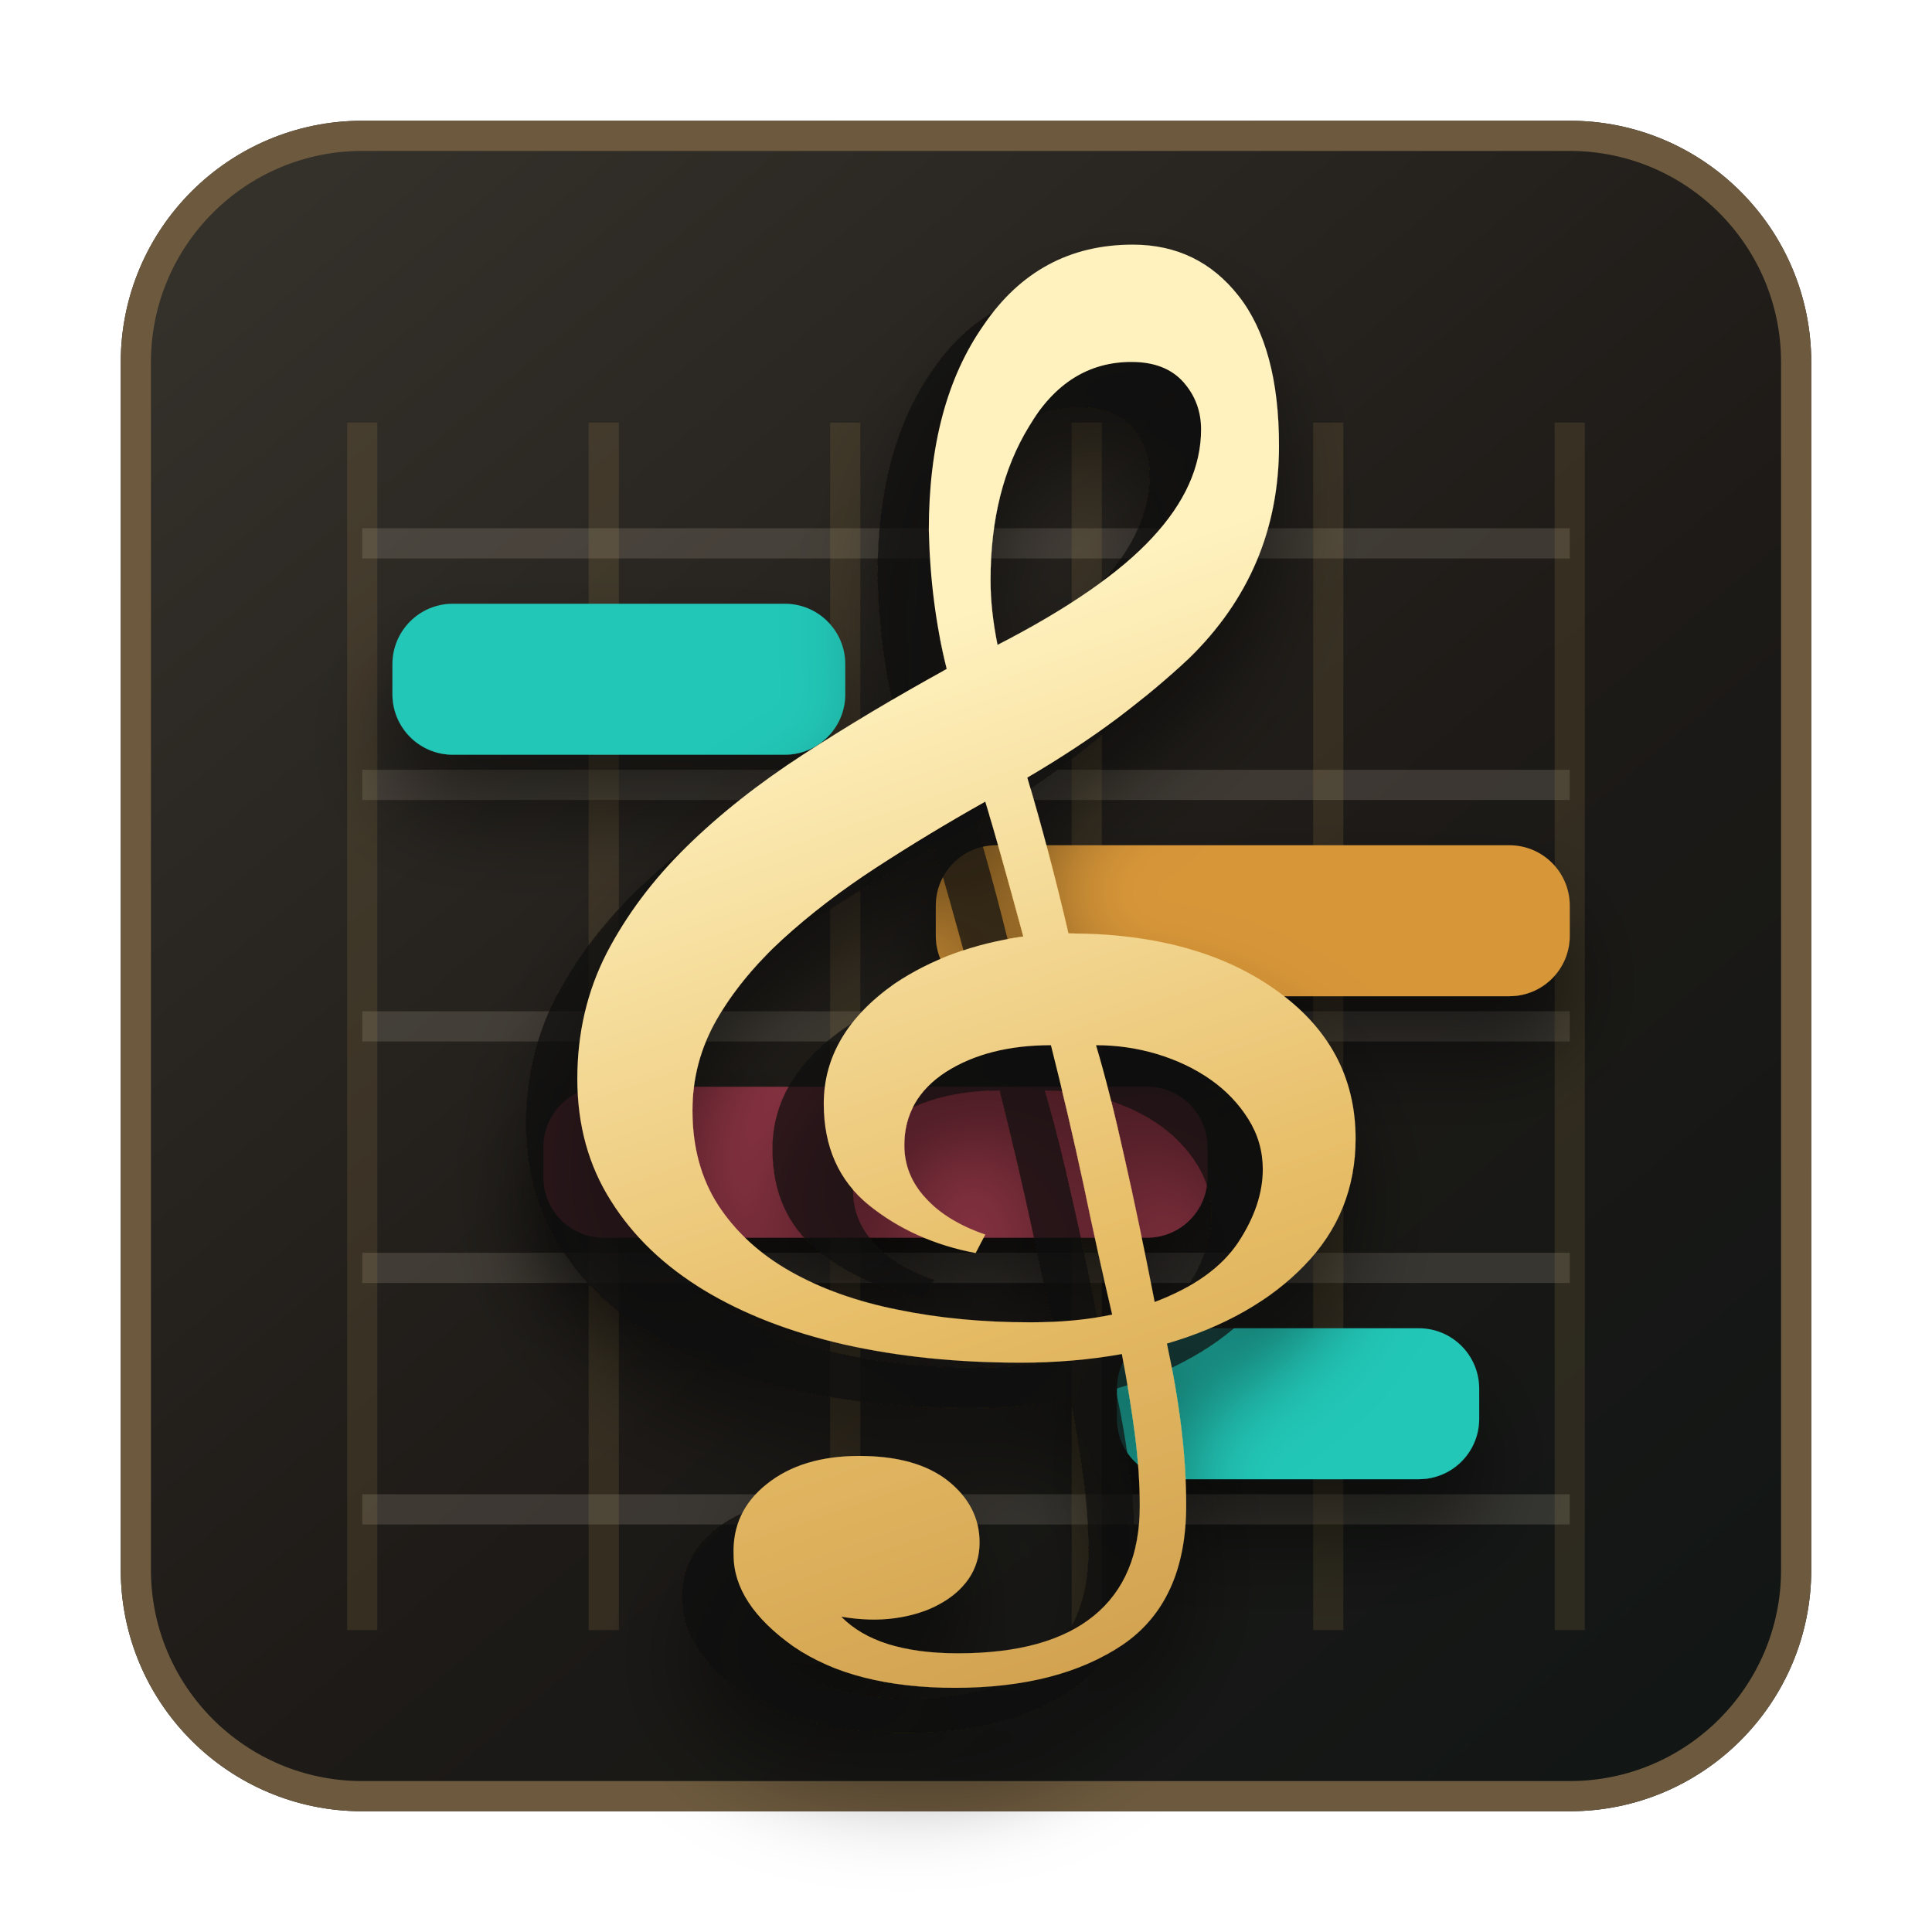
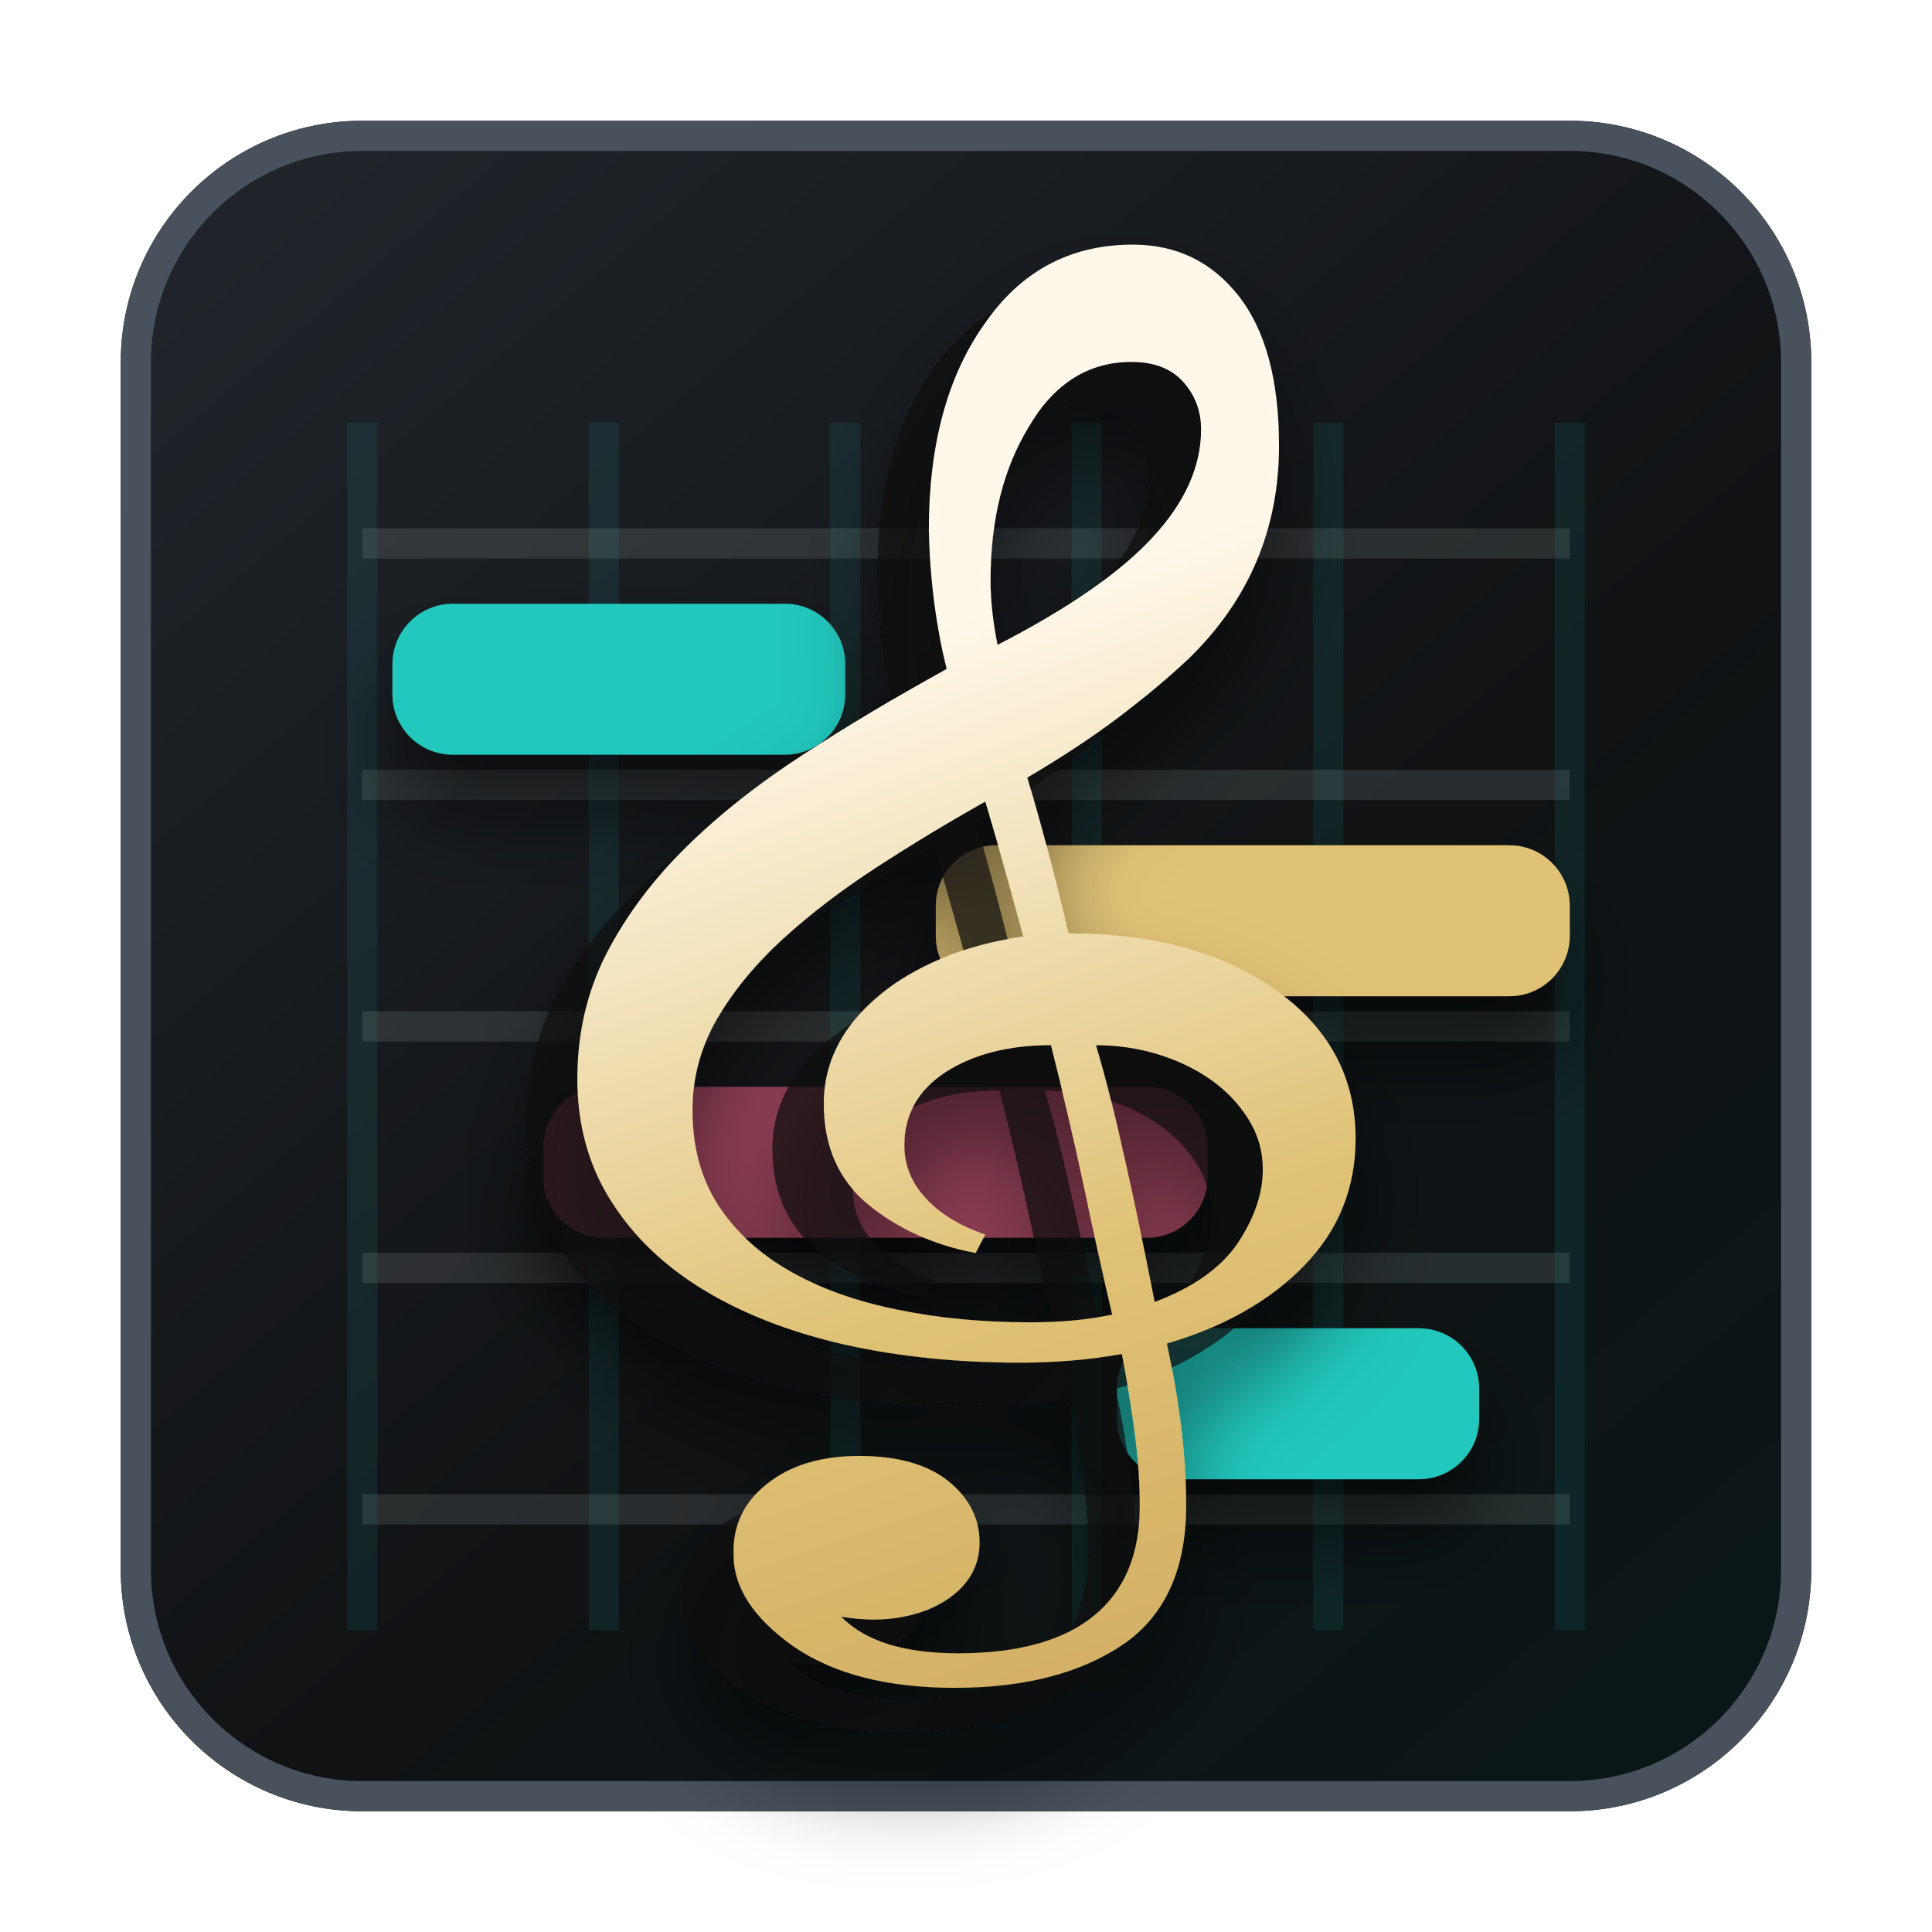
<svg xmlns="http://www.w3.org/2000/svg" viewBox="0 0 64 64" role="img" aria-labelledby="title desc">
  <defs>
    <linearGradient id="panel" x1="10" x2="54" y1="6" y2="58" gradientUnits="userSpaceOnUse">
-       <stop stop-color="#34302a" />
-       <stop offset="0.58" stop-color="#1d1a17" />
-       <stop offset="1" stop-color="#121615" />
+       <stop stop-color="#20242a" />
+       <stop offset="0.58" stop-color="#101214" />
+       <stop offset="1" stop-color="#0b1617" />
    </linearGradient>
    <linearGradient id="clef" x1="18" x2="43" y1="9" y2="60" gradientUnits="userSpaceOnUse">
-       <stop stop-color="#fff2bf" />
-       <stop offset="0.35" stop-color="#e7bd67" />
-       <stop offset="1" stop-color="#a86d22" />
+       <stop stop-color="#fff8ea" />
+       <stop offset="0.35" stop-color="#e0c276" />
+       <stop offset="0.72" stop-color="#caa45a" />
+       <stop offset="1" stop-color="#a88037" />
    </linearGradient>
    <filter id="lift" x="-20%" y="-20%" width="140%" height="140%">
      <feDropShadow dx="0" dy="2" stdDeviation="1.4" flood-color="#000000" flood-opacity="0.5" />
    </filter>
    <path id="g-clef" d="M1.81 27.78L1.81 27.78Q1.81 25.56 2.48 23.70Q3.16 21.84 4.30 20.25Q5.44 18.66 6.97 17.25Q8.50 15.84 10.25 14.47L10.25 14.47Q9.88 12.38 9.84 9.97L9.84 9.97Q9.84 5.84 11.09 3.31L11.09 3.31Q12.34 0.69 14.50 0.69L14.50 0.69Q16 0.69 16.92 2.36Q17.84 4.03 17.84 7.22L17.84 7.22Q17.84 11.28 15.78 14.13L15.78 14.13Q15.06 15.09 14.16 16.06Q13.25 17.03 12.09 18L12.09 18Q12.59 20.38 13.03 23.06L13.03 23.06Q15.94 23.06 17.75 24.88L17.75 24.88Q19.59 26.72 19.59 29.72L19.59 29.72Q19.59 32.13 18.42 33.84Q17.25 35.56 15.28 36.38L15.28 36.38Q15.50 37.84 15.61 39.14Q15.72 40.44 15.72 41.63L15.72 41.63Q15.72 44.75 14.27 46.16Q12.81 47.56 10.44 47.56L10.44 47.56Q8.13 47.56 6.75 46.22L6.75 46.22Q5.38 44.84 5.38 43.25L5.38 43.25Q5.34 41.84 6.14 40.94Q6.94 40.03 8.25 40.03L8.25 40.03Q9.56 40.03 10.28 40.84Q11 41.66 11 42.84L11 42.84Q11 43.50 10.75 44.02Q10.50 44.53 10.06 44.86Q9.63 45.19 9.06 45.30Q8.50 45.41 7.84 45.25L7.84 45.25Q8.66 46.44 10.50 46.44L10.50 46.44Q12.56 46.44 13.61 45.22Q14.66 44 14.66 41.66L14.66 41.66Q14.66 40.56 14.55 39.34Q14.44 38.13 14.25 36.72L14.25 36.72Q13.16 37 11.94 37L11.94 37Q9.75 37 7.91 36.41Q6.06 35.81 4.70 34.64Q3.34 33.47 2.58 31.75Q1.81 30.03 1.81 27.78ZM13.38 31.25L13.38 31.25Q13.03 28.94 12.63 26.69L12.63 26.69Q11.19 26.69 10.23 27.56Q9.28 28.44 9.28 29.94L9.28 29.94Q9.28 30.91 9.77 31.66Q10.25 32.41 11.13 32.84L11.13 32.84Q11 33.19 10.91 33.44L10.91 33.44Q9.50 33.06 8.47 31.88Q7.44 30.69 7.44 28.59L7.44 28.59Q7.44 26.31 9.06 24.69L9.06 24.69Q10.31 23.50 12 23.16L12 23.16Q11.41 20.06 11.13 18.78L11.13 18.78Q9.84 19.81 8.64 20.92Q7.44 22.03 6.50 23.25Q5.56 24.47 5 25.84Q4.44 27.22 4.44 28.81L4.44 28.81Q4.44 30.59 5.03 31.89Q5.63 33.19 6.67 34.03Q7.72 34.88 9.13 35.28Q10.53 35.69 12.16 35.69L12.16 35.69Q13.19 35.69 14.03 35.44L14.03 35.44Q13.69 33.38 13.38 31.25ZM11.41 13.69L11.41 13.69Q13.84 11.91 14.95 10.20Q16.06 8.50 16.06 6.69L16.06 6.69Q16.06 5.81 15.66 5.16Q15.25 4.50 14.47 4.50L14.47 4.50Q13 4.50 12.13 6.59L12.13 6.59Q11.25 8.63 11.25 11.59L11.25 11.59Q11.25 12.56 11.41 13.69ZM17.47 30.72L17.47 30.72Q17.47 29.84 17.14 29.09Q16.81 28.34 16.28 27.81Q15.75 27.28 15.06 26.98Q14.38 26.69 13.66 26.69L13.66 26.69Q13.97 28.16 14.31 30.34L14.31 30.34Q14.63 32.34 15 35.03L15 35.03Q16.34 34.31 16.91 33.09Q17.47 31.88 17.47 30.72Z" />
  </defs>
  <rect x="4" y="4" width="56" height="56" rx="8" fill="url(#panel)" />
-   <rect x="4.5" y="4.5" width="55" height="55" rx="7.5" fill="none" stroke="#6d5a3e" />
+   <rect x="4.5" y="4.5" width="55" height="55" rx="7.5" fill="none" stroke="#48515c" />
  <g opacity="0.72">
-     <path d="M12 18h40M12 26h40M12 34h40M12 42h40M12 50h40" stroke="#f8ead0" stroke-opacity="0.2" stroke-width="1" />
-     <path d="M12 14v40M20 14v40M28 14v40M36 14v40M44 14v40M52 14v40" stroke="#e7bd67" stroke-opacity="0.16" stroke-width="1" />
+     <path d="M12 18h40M12 26h40M12 34h40M12 42h40M12 50h40" stroke="#eff3f6" stroke-opacity="0.16" stroke-width="1" />
+     <path d="M12 14v40M20 14v40M28 14v40M36 14v40M44 14v40M52 14v40" stroke="#20c7bd" stroke-opacity="0.14" stroke-width="1" />
  </g>
  <g filter="url(#lift)">
-     <rect x="13" y="20" width="15" height="5" rx="2" fill="#23c7b7" />
-     <rect x="31" y="28" width="21" height="5" rx="2" fill="#d79638" />
-     <rect x="18" y="36" width="22" height="5" rx="2" fill="#8f3444" />
-     <rect x="37" y="44" width="12" height="5" rx="2" fill="#23c7b7" />
+     <rect x="13" y="20" width="15" height="5" rx="2" fill="#20c7bd" />
+     <rect x="31" y="28" width="21" height="5" rx="2" fill="#e0c276" />
+     <rect x="18" y="36" width="22" height="5" rx="2" fill="#96435a" />
+     <rect x="37" y="44" width="12" height="5" rx="2" fill="#20c7bd" />
  </g>
  <g filter="url(#lift)">
-     <use href="#g-clef" transform="translate(14.8 8.9) scale(1.45 1.02)" fill="#17120c" opacity="0.72" />
+     <use href="#g-clef" transform="translate(14.8 8.9) scale(1.45 1.02)" fill="#08090a" opacity="0.72" />
    <use href="#g-clef" transform="translate(16.5 7.4) scale(1.45 1.02)" fill="url(#clef)" />
  </g>
</svg>
